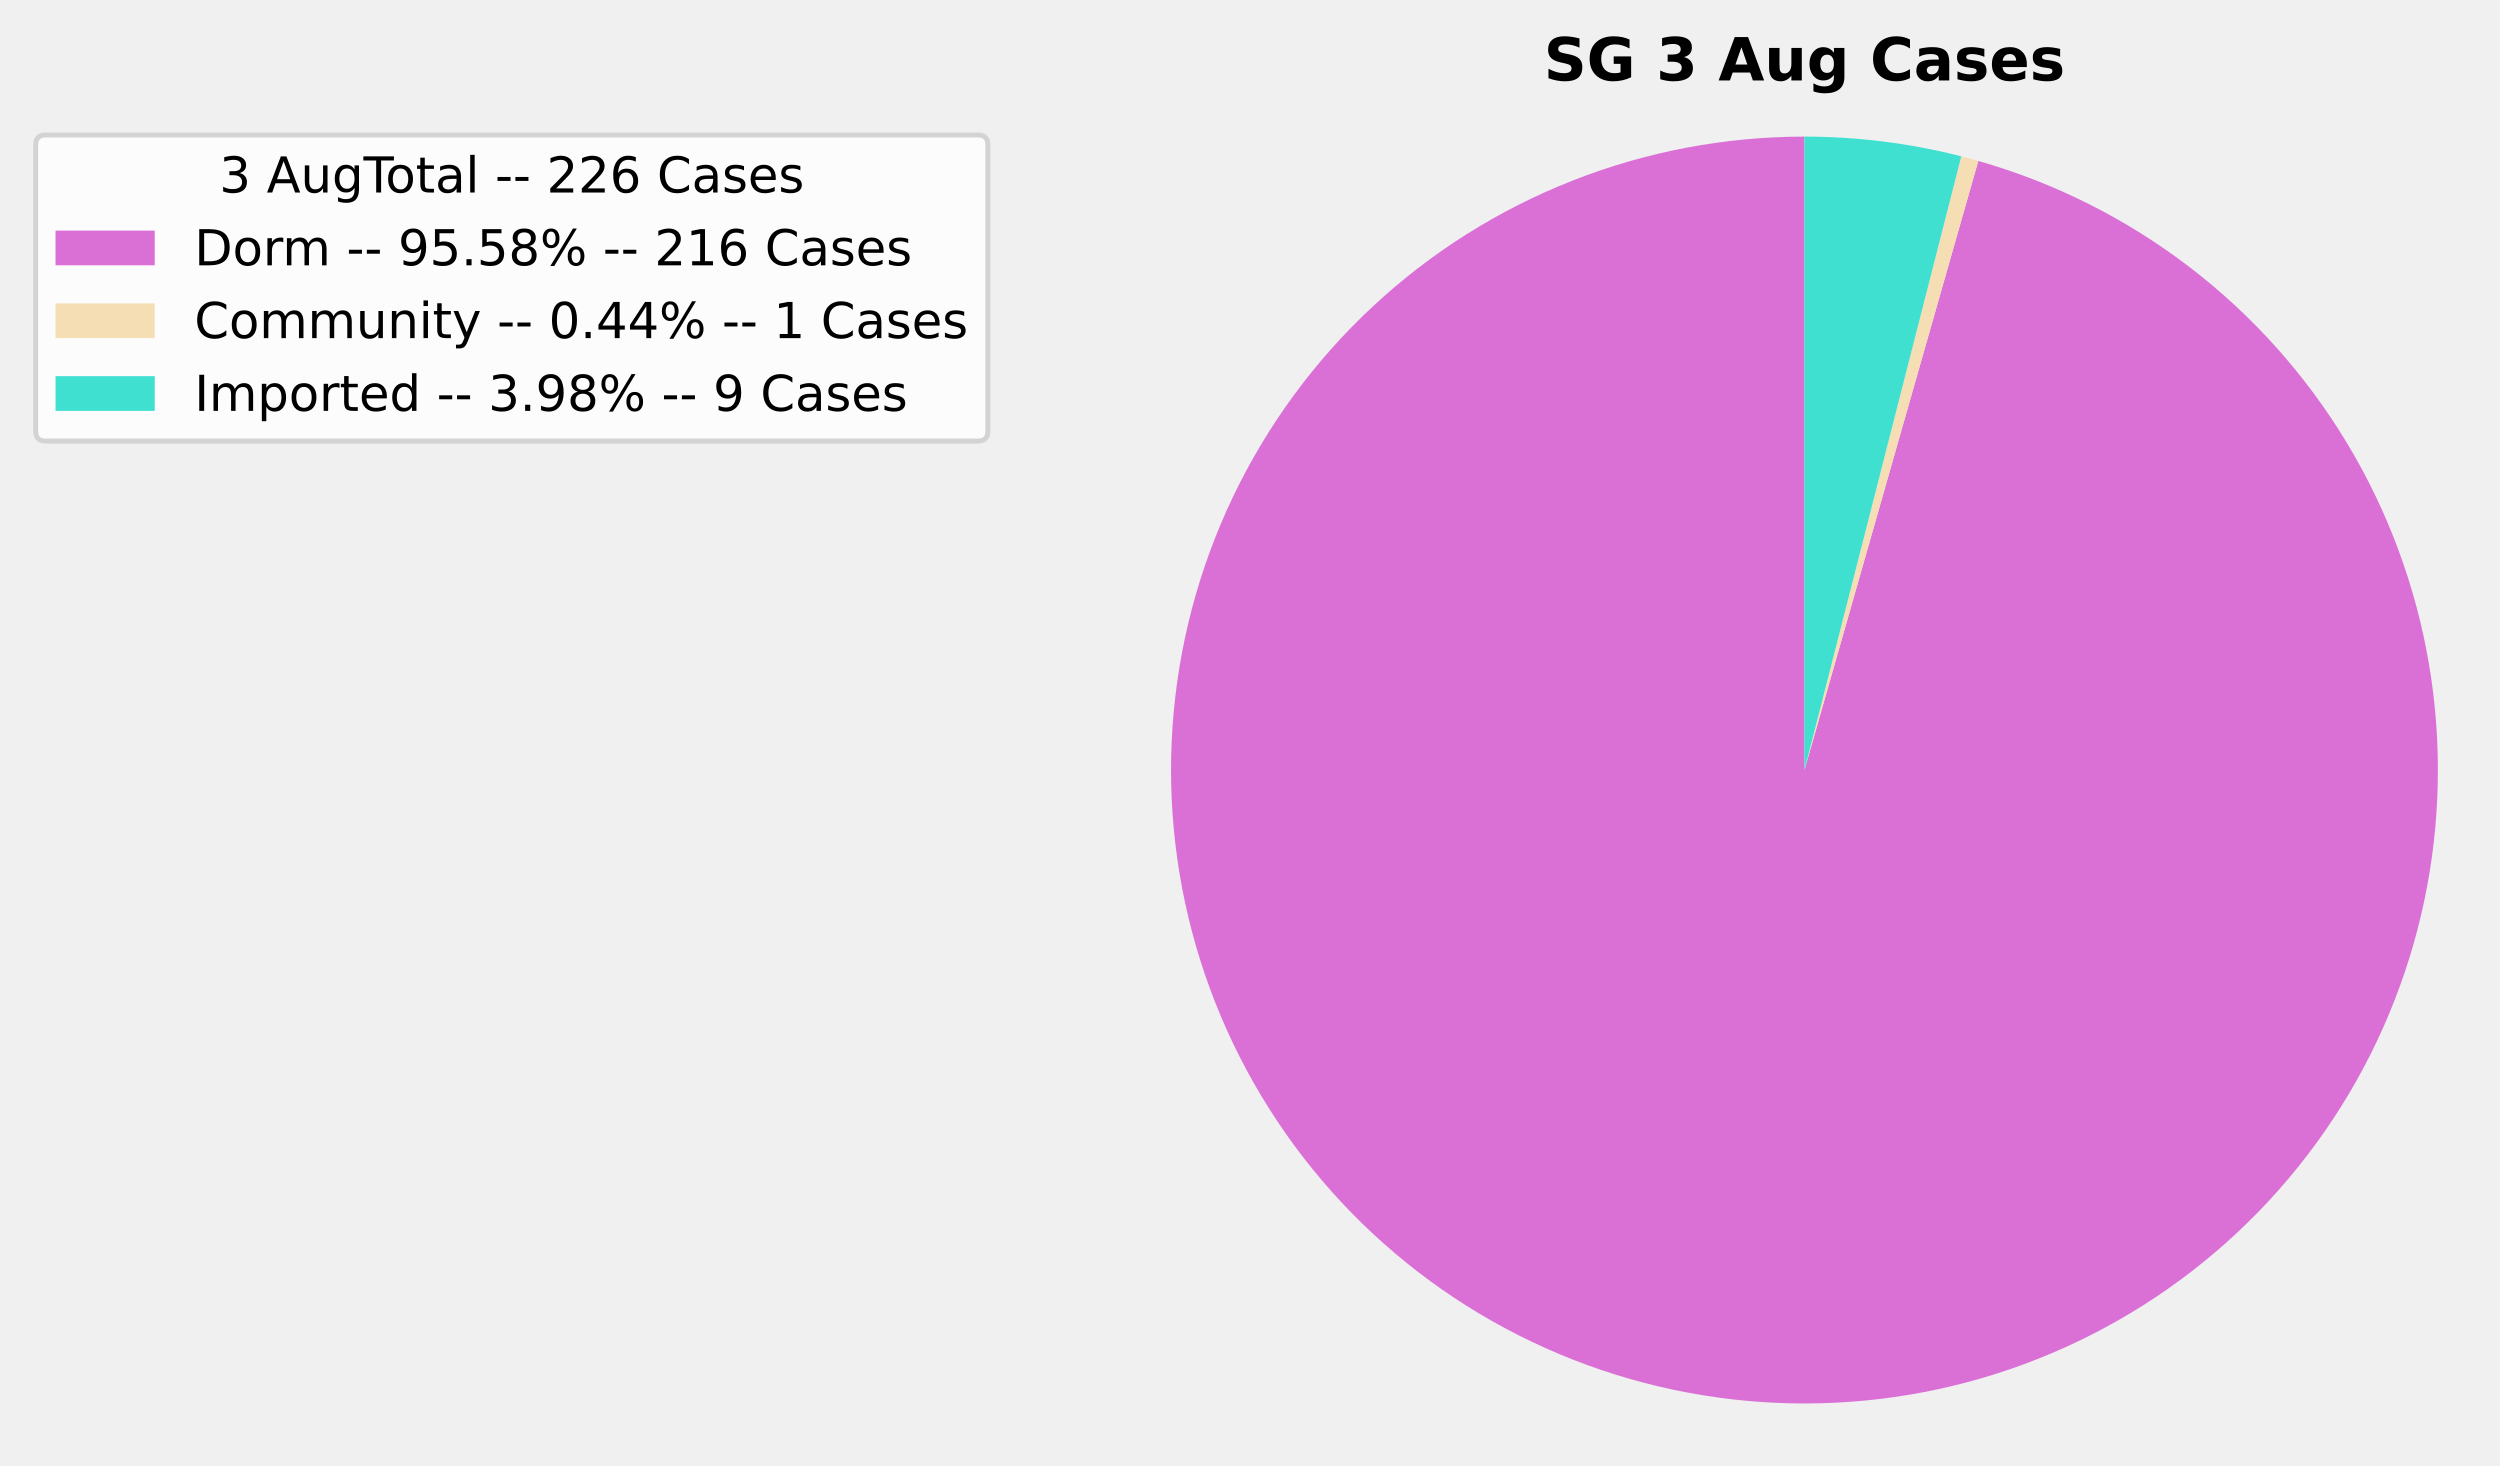
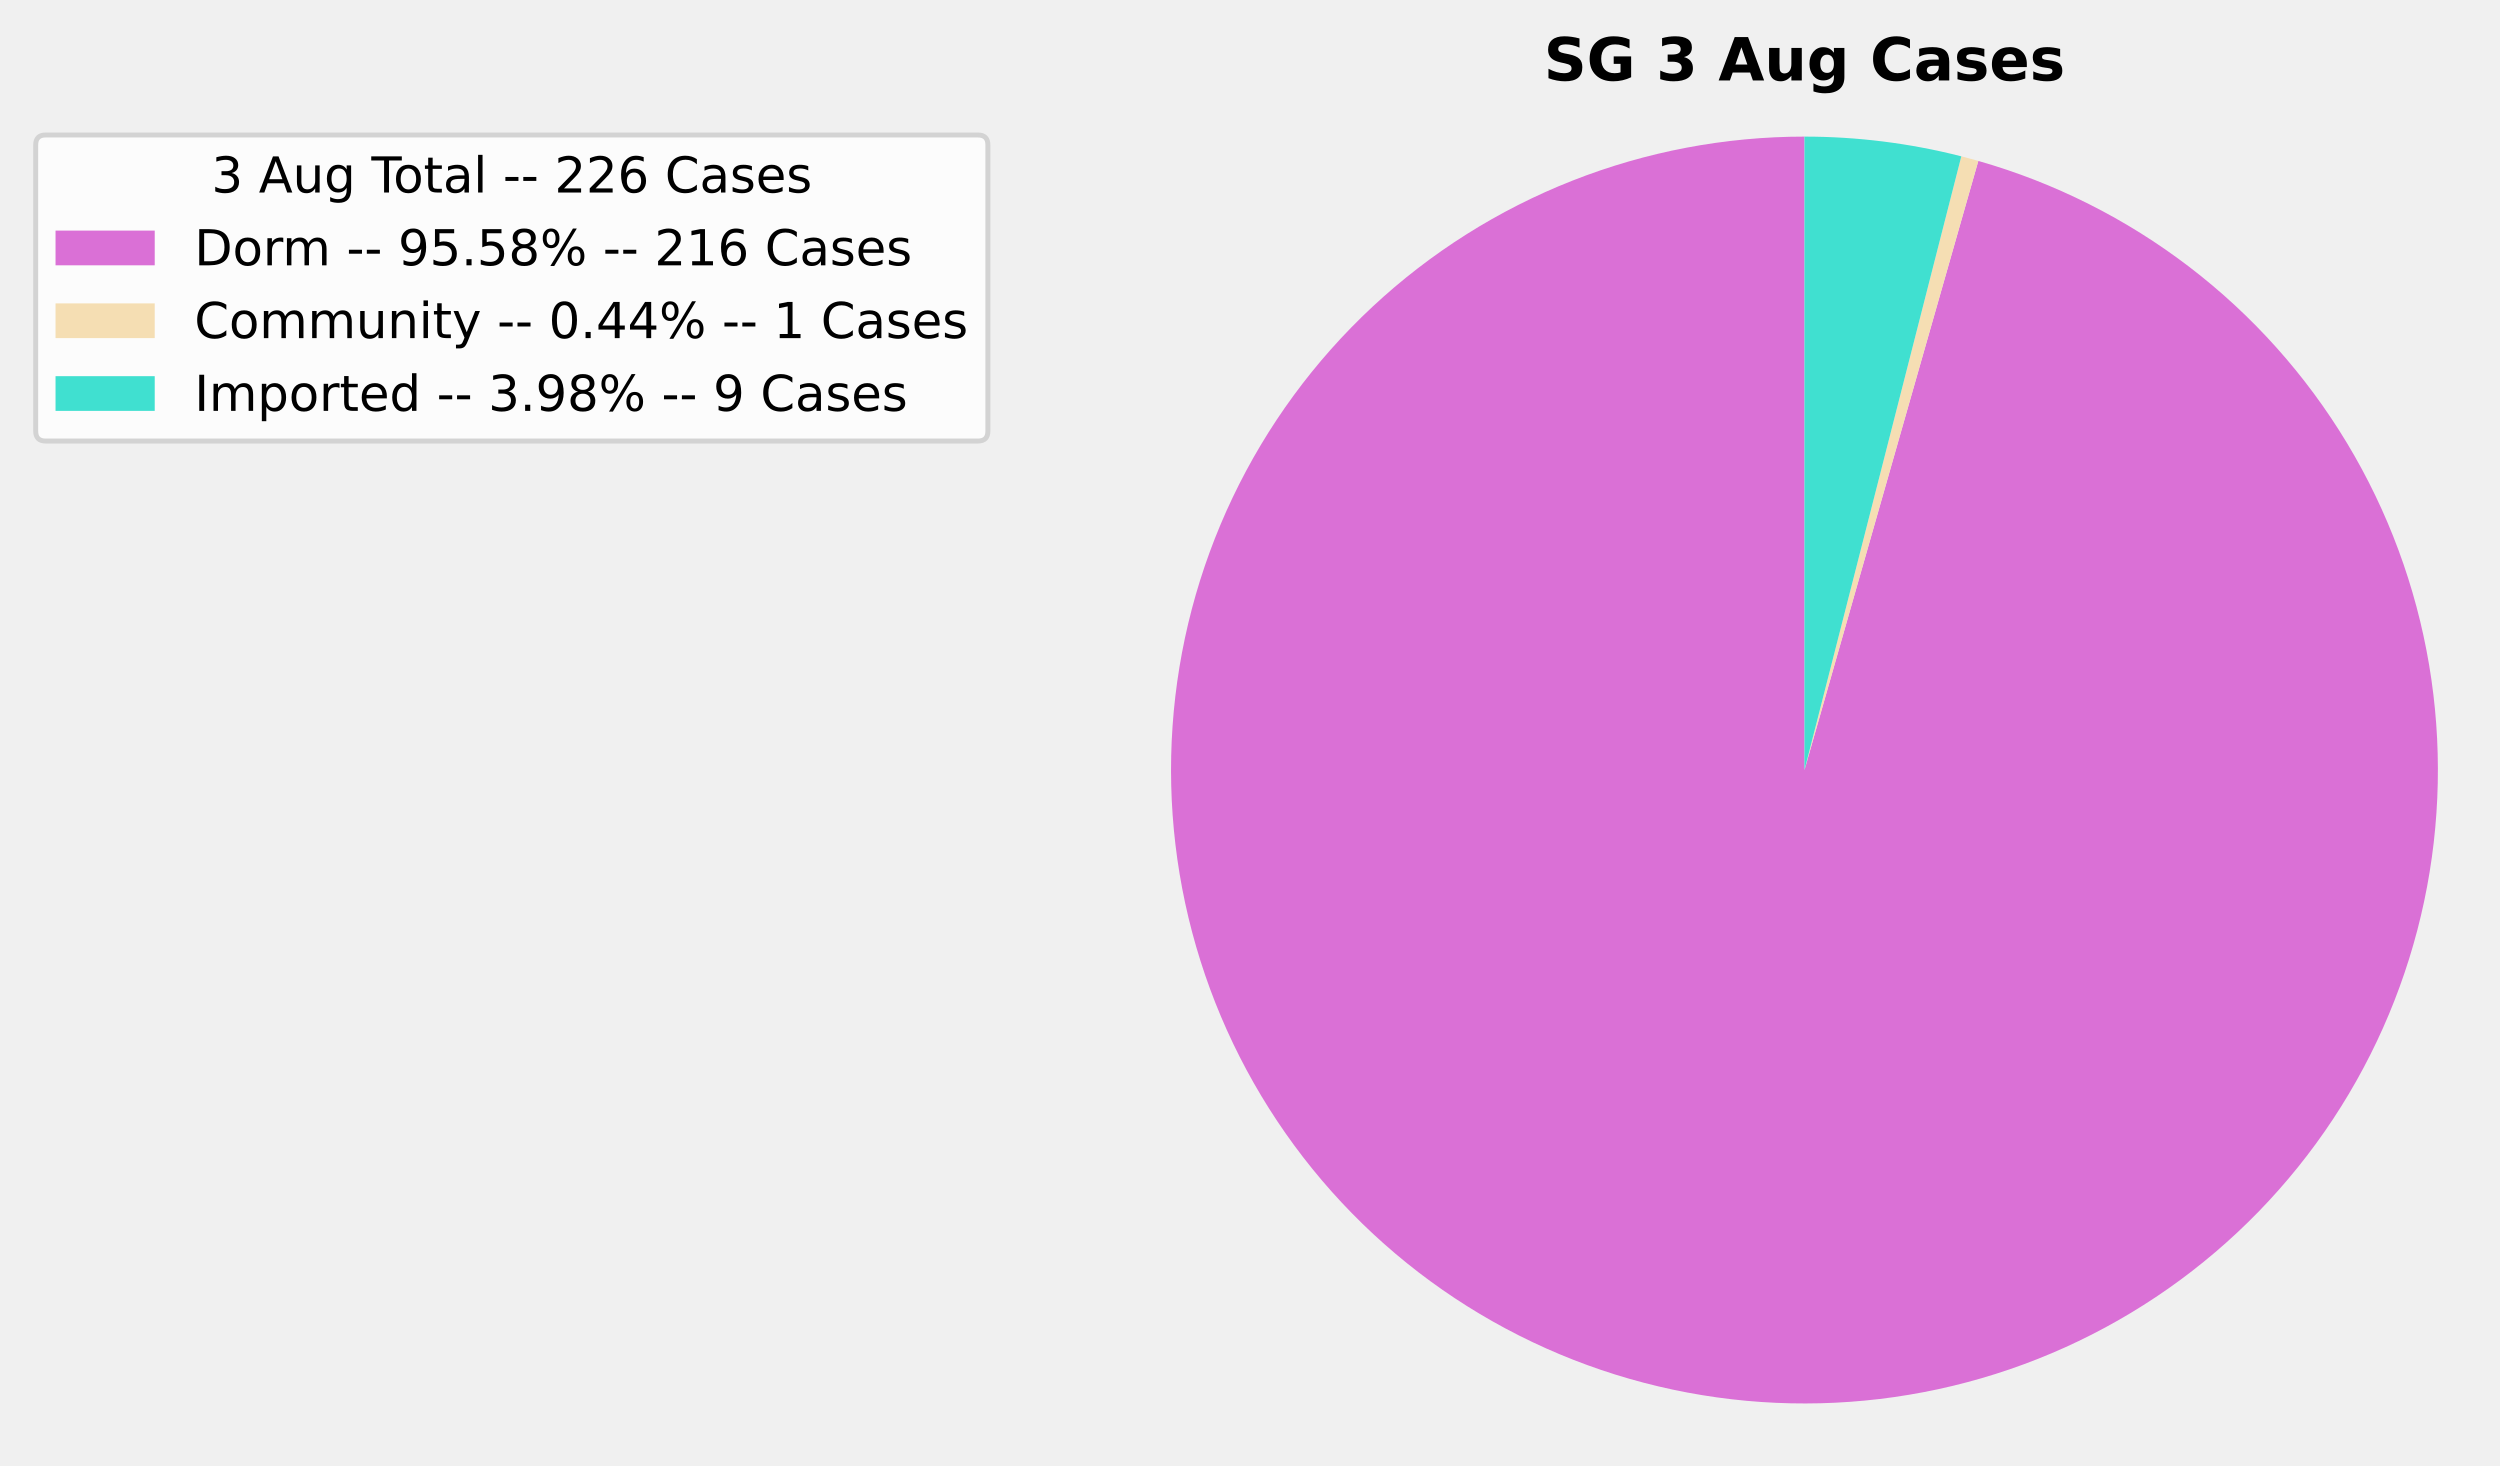
<svg xmlns="http://www.w3.org/2000/svg" xmlns:xlink="http://www.w3.org/1999/xlink" height="295.536pt" version="1.1" viewBox="0 0 504.133 295.536" width="504.133pt">
  <defs>
    <style type="text/css">
*{stroke-linecap:butt;stroke-linejoin:round;}
  </style>
  </defs>
  <g id="figure_1">
    <g id="patch_1">
      <path d="M -0 295.536  L 504.133 295.536  L 504.133 0  L -0 0  z " style="fill:none;" />
    </g>
    <g id="axes_1">
      <g id="patch_2">
        <path d="M 363.877 27.547  C 347.849 27.547 331.964 30.563 317.053 36.438  C 302.141 42.313 288.468 50.943 276.748 61.875  C 265.028 72.808 255.47 85.849 248.573 100.316  C 241.677 114.784 237.564 130.421 236.451 146.409  C 235.338 162.398 237.244 178.454 242.07 193.738  C 246.895 209.021 254.554 223.261 264.646 235.712  C 274.738 248.163 287.084 258.604 301.038 266.488  C 314.991 274.373 330.305 279.561 346.178 281.782  C 362.05 284.003 378.2 283.216 393.782 279.464  C 409.364 275.712 424.101 269.06 437.222 259.857  C 450.344 250.654 461.617 239.063 470.452 225.691  C 479.286 212.318 485.526 197.402 488.844 181.722  C 492.161 166.042 492.498 149.877 489.837 134.072  C 487.176 118.267 481.564 103.103 473.295 89.374  C 465.025 75.645 454.245 63.594 441.519 53.852  C 428.792 44.11 414.345 36.85 398.933 32.451  L 363.877 155.28  L 363.877 27.547  z " style="fill:#da70d6;" />
      </g>
      <g id="patch_3">
        <path d="M 398.933 32.451  C 398.364 32.289 397.794 32.13 397.222 31.976  C 396.651 31.821 396.079 31.671 395.505 31.524  L 363.877 155.28  L 398.933 32.451  z " style="fill:#f5deb3;" />
      </g>
      <g id="patch_4">
        <path d="M 395.505 31.524  C 390.342 30.205 385.102 29.21 379.815 28.545  C 374.528 27.88 369.205 27.547 363.877 27.547  L 363.877 155.28  L 395.505 31.524  z " style="fill:#40e0d0;" />
      </g>
      <g id="matplotlib.axis_1" />
      <g id="matplotlib.axis_2" />
      <g id="text_1">
        <defs>
          <path d="M 59.906 70.609  L 59.906 55.172  Q 53.906 57.859 48.188 59.219  Q 42.484 60.594 37.406 60.594  Q 30.672 60.594 27.438 58.734  Q 24.219 56.891 24.219 52.984  Q 24.219 50.047 26.391 48.406  Q 28.562 46.781 34.281 45.609  L 42.281 44  Q 54.438 41.547 59.562 36.562  Q 64.703 31.594 64.703 22.406  Q 64.703 10.359 57.547 4.469  Q 50.391 -1.422 35.688 -1.422  Q 28.766 -1.422 21.781 -0.094  Q 14.797 1.219 7.812 3.812  L 7.812 19.672  Q 14.797 15.969 21.312 14.078  Q 27.828 12.203 33.891 12.203  Q 40.047 12.203 43.312 14.25  Q 46.578 16.312 46.578 20.125  Q 46.578 23.531 44.359 25.391  Q 42.141 27.25 35.5 28.719  L 28.219 30.328  Q 17.281 32.672 12.219 37.797  Q 7.172 42.922 7.172 51.609  Q 7.172 62.5 14.203 68.359  Q 21.234 74.219 34.422 74.219  Q 40.438 74.219 46.781 73.312  Q 53.125 72.406 59.906 70.609  z " id="DejaVuSans-Bold-83" />
          <path d="M 74.703 5.422  Q 67.672 2 60.109 0.281  Q 52.547 -1.422 44.484 -1.422  Q 26.266 -1.422 15.625 8.766  Q 4.984 18.953 4.984 36.375  Q 4.984 54 15.812 64.109  Q 26.656 74.219 45.516 74.219  Q 52.781 74.219 59.438 72.844  Q 66.109 71.484 72.016 68.797  L 72.016 53.719  Q 65.922 57.172 59.891 58.875  Q 53.859 60.594 47.797 60.594  Q 36.578 60.594 30.5 54.312  Q 24.422 48.047 24.422 36.375  Q 24.422 24.812 30.281 18.5  Q 36.141 12.203 46.922 12.203  Q 49.859 12.203 52.375 12.562  Q 54.891 12.938 56.891 13.719  L 56.891 27.875  L 45.406 27.875  L 45.406 40.484  L 74.703 40.484  z " id="DejaVuSans-Bold-71" />
          <path id="DejaVuSans-Bold-32" />
          <path d="M 46.578 39.312  Q 53.953 37.406 57.781 32.688  Q 61.625 27.984 61.625 20.703  Q 61.625 9.859 53.312 4.219  Q 45.016 -1.422 29.109 -1.422  Q 23.484 -1.422 17.844 -0.516  Q 12.203 0.391 6.688 2.203  L 6.688 16.703  Q 11.969 14.062 17.156 12.719  Q 22.359 11.375 27.391 11.375  Q 34.859 11.375 38.844 13.953  Q 42.828 16.547 42.828 21.391  Q 42.828 26.375 38.75 28.938  Q 34.672 31.5 26.703 31.5  L 19.188 31.5  L 19.188 43.609  L 27.094 43.609  Q 34.188 43.609 37.641 45.828  Q 41.109 48.047 41.109 52.594  Q 41.109 56.781 37.734 59.078  Q 34.375 61.375 28.219 61.375  Q 23.688 61.375 19.047 60.344  Q 14.406 59.328 9.812 57.328  L 9.812 71.094  Q 15.375 72.656 20.844 73.438  Q 26.312 74.219 31.594 74.219  Q 45.797 74.219 52.844 69.547  Q 59.906 64.891 59.906 55.516  Q 59.906 49.125 56.531 45.047  Q 53.172 40.969 46.578 39.312  z " id="DejaVuSans-Bold-51" />
          <path d="M 53.422 13.281  L 24.031 13.281  L 19.391 0  L 0.484 0  L 27.484 72.906  L 49.906 72.906  L 76.906 0  L 58.016 0  z M 28.719 26.812  L 48.688 26.812  L 38.719 55.812  z " id="DejaVuSans-Bold-65" />
          <path d="M 7.812 21.297  L 7.812 54.688  L 25.391 54.688  L 25.391 49.219  Q 25.391 44.781 25.344 38.062  Q 25.297 31.344 25.297 29.109  Q 25.297 22.516 25.641 19.609  Q 25.984 16.703 26.812 15.375  Q 27.875 13.672 29.609 12.734  Q 31.344 11.812 33.594 11.812  Q 39.062 11.812 42.188 16.016  Q 45.312 20.219 45.312 27.688  L 45.312 54.688  L 62.797 54.688  L 62.797 0  L 45.312 0  L 45.312 7.906  Q 41.359 3.125 36.938 0.844  Q 32.516 -1.422 27.203 -1.422  Q 17.719 -1.422 12.766 4.391  Q 7.812 10.203 7.812 21.297  z " id="DejaVuSans-Bold-117" />
          <path d="M 45.609 9.281  Q 42 4.5 37.641 2.25  Q 33.297 0 27.594 0  Q 17.578 0 11.031 7.875  Q 4.5 15.766 4.5 27.984  Q 4.5 40.234 11.031 48.062  Q 17.578 55.906 27.594 55.906  Q 33.297 55.906 37.641 53.656  Q 42 51.422 45.609 46.578  L 45.609 54.688  L 63.188 54.688  L 63.188 5.516  Q 63.188 -7.672 54.859 -14.625  Q 46.531 -21.578 30.719 -21.578  Q 25.594 -21.578 20.797 -20.797  Q 16.016 -20.016 11.188 -18.406  L 11.188 -4.781  Q 15.766 -7.422 20.156 -8.719  Q 24.562 -10.016 29 -10.016  Q 37.594 -10.016 41.594 -6.25  Q 45.609 -2.484 45.609 5.516  z M 34.078 43.312  Q 28.656 43.312 25.625 39.297  Q 22.609 35.297 22.609 27.984  Q 22.609 20.453 25.531 16.578  Q 28.469 12.703 34.078 12.703  Q 39.547 12.703 42.578 16.703  Q 45.609 20.703 45.609 27.984  Q 45.609 35.297 42.578 39.297  Q 39.547 43.312 34.078 43.312  z " id="DejaVuSans-Bold-103" />
          <path d="M 67 4  Q 61.812 1.312 56.203 -0.047  Q 50.594 -1.422 44.484 -1.422  Q 26.266 -1.422 15.625 8.766  Q 4.984 18.953 4.984 36.375  Q 4.984 53.859 15.625 64.031  Q 26.266 74.219 44.484 74.219  Q 50.594 74.219 56.203 72.844  Q 61.812 71.484 67 68.797  L 67 53.719  Q 61.766 57.281 56.688 58.938  Q 51.609 60.594 46 60.594  Q 35.938 60.594 30.172 54.141  Q 24.422 47.703 24.422 36.375  Q 24.422 25.094 30.172 18.641  Q 35.938 12.203 46 12.203  Q 51.609 12.203 56.688 13.859  Q 61.766 15.531 67 19.094  z " id="DejaVuSans-Bold-67" />
          <path d="M 32.906 24.609  Q 27.438 24.609 24.672 22.75  Q 21.922 20.906 21.922 17.281  Q 21.922 13.969 24.141 12.078  Q 26.375 10.203 30.328 10.203  Q 35.25 10.203 38.625 13.734  Q 42 17.281 42 22.609  L 42 24.609  z M 59.625 31.203  L 59.625 0  L 42 0  L 42 8.109  Q 38.484 3.125 34.078 0.844  Q 29.688 -1.422 23.391 -1.422  Q 14.891 -1.422 9.594 3.531  Q 4.297 8.5 4.297 16.406  Q 4.297 26.031 10.906 30.516  Q 17.531 35.016 31.688 35.016  L 42 35.016  L 42 36.375  Q 42 40.531 38.719 42.453  Q 35.453 44.391 28.516 44.391  Q 22.906 44.391 18.062 43.266  Q 13.234 42.141 9.078 39.891  L 9.078 53.219  Q 14.703 54.594 20.359 55.297  Q 26.031 56 31.688 56  Q 46.484 56 53.047 50.172  Q 59.625 44.344 59.625 31.203  z " id="DejaVuSans-Bold-97" />
          <path d="M 51.125 52.984  L 51.125 39.703  Q 45.516 42.047 40.281 43.219  Q 35.062 44.391 30.422 44.391  Q 25.438 44.391 23.016 43.141  Q 20.609 41.891 20.609 39.312  Q 20.609 37.203 22.438 36.078  Q 24.266 34.969 29 34.422  L 32.078 33.984  Q 45.516 32.281 50.141 28.375  Q 54.781 24.469 54.781 16.109  Q 54.781 7.375 48.328 2.969  Q 41.891 -1.422 29.109 -1.422  Q 23.688 -1.422 17.891 -0.562  Q 12.109 0.297 6 2  L 6 15.281  Q 11.234 12.75 16.719 11.469  Q 22.219 10.203 27.875 10.203  Q 33.016 10.203 35.594 11.609  Q 38.188 13.031 38.188 15.828  Q 38.188 18.172 36.406 19.312  Q 34.625 20.453 29.297 21.094  L 26.219 21.484  Q 14.547 22.953 9.859 26.906  Q 5.172 30.859 5.172 38.922  Q 5.172 47.609 11.125 51.797  Q 17.094 56 29.391 56  Q 34.234 56 39.547 55.266  Q 44.875 54.547 51.125 52.984  z " id="DejaVuSans-Bold-115" />
          <path d="M 62.984 27.484  L 62.984 22.516  L 22.125 22.516  Q 22.75 16.359 26.562 13.281  Q 30.375 10.203 37.203 10.203  Q 42.719 10.203 48.5 11.844  Q 54.297 13.484 60.406 16.797  L 60.406 3.328  Q 54.203 0.984 48 -0.219  Q 41.797 -1.422 35.594 -1.422  Q 20.75 -1.422 12.516 6.125  Q 4.297 13.672 4.297 27.297  Q 4.297 40.672 12.375 48.328  Q 20.453 56 34.625 56  Q 47.516 56 55.25 48.234  Q 62.984 40.484 62.984 27.484  z M 45.016 33.297  Q 45.016 38.281 42.109 41.328  Q 39.203 44.391 34.516 44.391  Q 29.438 44.391 26.266 41.531  Q 23.094 38.672 22.312 33.297  z " id="DejaVuSans-Bold-101" />
        </defs>
        <g transform="translate(311.3166 16.22437)scale(0.12 -0.12)">
          <use xlink:href="#DejaVuSans-Bold-83" />
          <use x="72.021" xlink:href="#DejaVuSans-Bold-71" />
          <use x="154.102" xlink:href="#DejaVuSans-Bold-32" />
          <use x="188.916" xlink:href="#DejaVuSans-Bold-51" />
          <use x="258.496" xlink:href="#DejaVuSans-Bold-32" />
          <use x="293.311" xlink:href="#DejaVuSans-Bold-65" />
          <use x="370.703" xlink:href="#DejaVuSans-Bold-117" />
          <use x="441.895" xlink:href="#DejaVuSans-Bold-103" />
          <use x="513.477" xlink:href="#DejaVuSans-Bold-32" />
          <use x="548.291" xlink:href="#DejaVuSans-Bold-67" />
          <use x="621.68" xlink:href="#DejaVuSans-Bold-97" />
          <use x="689.16" xlink:href="#DejaVuSans-Bold-115" />
          <use x="748.682" xlink:href="#DejaVuSans-Bold-101" />
          <use x="816.504" xlink:href="#DejaVuSans-Bold-115" />
        </g>
      </g>
      <g id="legend_1">
        <g id="patch_5">
          <path d="M 9.2 88.937  L 197.209 88.937  Q 199.209 88.937 199.209 86.937  L 199.209 29.224  Q 199.209 27.224 197.209 27.224  L 9.2 27.224  Q 7.2 27.224 7.2 29.224  L 7.2 86.937  Q 7.2 88.937 9.2 88.937  z " style="fill:#ffffff;opacity:0.8;stroke:#cccccc;stroke-linejoin:miter;" />
        </g>
        <g id="text_2">
          <defs>
            <path d="M 40.578 39.312  Q 47.656 37.797 51.625 33  Q 55.609 28.219 55.609 21.188  Q 55.609 10.406 48.188 4.484  Q 40.766 -1.422 27.094 -1.422  Q 22.516 -1.422 17.656 -0.516  Q 12.797 0.391 7.625 2.203  L 7.625 11.719  Q 11.719 9.328 16.594 8.109  Q 21.484 6.891 26.812 6.891  Q 36.078 6.891 40.938 10.547  Q 45.797 14.203 45.797 21.188  Q 45.797 27.641 41.281 31.266  Q 36.766 34.906 28.719 34.906  L 20.219 34.906  L 20.219 43.016  L 29.109 43.016  Q 36.375 43.016 40.234 45.922  Q 44.094 48.828 44.094 54.297  Q 44.094 59.906 40.109 62.906  Q 36.141 65.922 28.719 65.922  Q 24.656 65.922 20.016 65.031  Q 15.375 64.156 9.812 62.312  L 9.812 71.094  Q 15.438 72.656 20.344 73.438  Q 25.25 74.219 29.594 74.219  Q 40.828 74.219 47.359 69.109  Q 53.906 64.016 53.906 55.328  Q 53.906 49.266 50.438 45.094  Q 46.969 40.922 40.578 39.312  z " id="DejaVuSans-51" />
            <path id="DejaVuSans-32" />
            <path d="M 34.188 63.188  L 20.797 26.906  L 47.609 26.906  z M 28.609 72.906  L 39.797 72.906  L 67.578 0  L 57.328 0  L 50.688 18.703  L 17.828 18.703  L 11.188 0  L 0.781 0  z " id="DejaVuSans-65" />
            <path d="M 8.5 21.578  L 8.5 54.688  L 17.484 54.688  L 17.484 21.922  Q 17.484 14.156 20.5 10.266  Q 23.531 6.391 29.594 6.391  Q 36.859 6.391 41.078 11.031  Q 45.312 15.672 45.312 23.688  L 45.312 54.688  L 54.297 54.688  L 54.297 0  L 45.312 0  L 45.312 8.406  Q 42.047 3.422 37.719 1  Q 33.406 -1.422 27.688 -1.422  Q 18.266 -1.422 13.375 4.438  Q 8.5 10.297 8.5 21.578  z M 31.109 56  z " id="DejaVuSans-117" />
            <path d="M 45.406 27.984  Q 45.406 37.75 41.375 43.109  Q 37.359 48.484 30.078 48.484  Q 22.859 48.484 18.828 43.109  Q 14.797 37.75 14.797 27.984  Q 14.797 18.266 18.828 12.891  Q 22.859 7.516 30.078 7.516  Q 37.359 7.516 41.375 12.891  Q 45.406 18.266 45.406 27.984  z M 54.391 6.781  Q 54.391 -7.172 48.188 -13.984  Q 42 -20.797 29.203 -20.797  Q 24.469 -20.797 20.266 -20.094  Q 16.062 -19.391 12.109 -17.922  L 12.109 -9.188  Q 16.062 -11.328 19.922 -12.344  Q 23.781 -13.375 27.781 -13.375  Q 36.625 -13.375 41.016 -8.766  Q 45.406 -4.156 45.406 5.172  L 45.406 9.625  Q 42.625 4.781 38.281 2.391  Q 33.938 0 27.875 0  Q 17.828 0 11.672 7.656  Q 5.516 15.328 5.516 27.984  Q 5.516 40.672 11.672 48.328  Q 17.828 56 27.875 56  Q 33.938 56 38.281 53.609  Q 42.625 51.219 45.406 46.391  L 45.406 54.688  L 54.391 54.688  z " id="DejaVuSans-103" />
            <path d="M -0.297 72.906  L 61.375 72.906  L 61.375 64.594  L 35.5 64.594  L 35.5 0  L 25.594 0  L 25.594 64.594  L -0.297 64.594  z " id="DejaVuSans-84" />
            <path d="M 30.609 48.391  Q 23.391 48.391 19.188 42.75  Q 14.984 37.109 14.984 27.297  Q 14.984 17.484 19.156 11.844  Q 23.344 6.203 30.609 6.203  Q 37.797 6.203 41.984 11.859  Q 46.188 17.531 46.188 27.297  Q 46.188 37.016 41.984 42.703  Q 37.797 48.391 30.609 48.391  z M 30.609 56  Q 42.328 56 49.016 48.375  Q 55.719 40.766 55.719 27.297  Q 55.719 13.875 49.016 6.219  Q 42.328 -1.422 30.609 -1.422  Q 18.844 -1.422 12.172 6.219  Q 5.516 13.875 5.516 27.297  Q 5.516 40.766 12.172 48.375  Q 18.844 56 30.609 56  z " id="DejaVuSans-111" />
            <path d="M 18.312 70.219  L 18.312 54.688  L 36.812 54.688  L 36.812 47.703  L 18.312 47.703  L 18.312 18.016  Q 18.312 11.328 20.141 9.422  Q 21.969 7.516 27.594 7.516  L 36.812 7.516  L 36.812 0  L 27.594 0  Q 17.188 0 13.234 3.875  Q 9.281 7.766 9.281 18.016  L 9.281 47.703  L 2.688 47.703  L 2.688 54.688  L 9.281 54.688  L 9.281 70.219  z " id="DejaVuSans-116" />
            <path d="M 34.281 27.484  Q 23.391 27.484 19.188 25  Q 14.984 22.516 14.984 16.5  Q 14.984 11.719 18.141 8.906  Q 21.297 6.109 26.703 6.109  Q 34.188 6.109 38.703 11.406  Q 43.219 16.703 43.219 25.484  L 43.219 27.484  z M 52.203 31.203  L 52.203 0  L 43.219 0  L 43.219 8.297  Q 40.141 3.328 35.547 0.953  Q 30.953 -1.422 24.312 -1.422  Q 15.922 -1.422 10.953 3.297  Q 6 8.016 6 15.922  Q 6 25.141 12.172 29.828  Q 18.359 34.516 30.609 34.516  L 43.219 34.516  L 43.219 35.406  Q 43.219 41.609 39.141 45  Q 35.062 48.391 27.688 48.391  Q 23 48.391 18.547 47.266  Q 14.109 46.141 10.016 43.891  L 10.016 52.203  Q 14.938 54.109 19.578 55.047  Q 24.219 56 28.609 56  Q 40.484 56 46.344 49.844  Q 52.203 43.703 52.203 31.203  z " id="DejaVuSans-97" />
            <path d="M 9.422 75.984  L 18.406 75.984  L 18.406 0  L 9.422 0  z " id="DejaVuSans-108" />
            <path d="M 4.891 31.391  L 31.203 31.391  L 31.203 23.391  L 4.891 23.391  z " id="DejaVuSans-45" />
            <path d="M 19.188 8.297  L 53.609 8.297  L 53.609 0  L 7.328 0  L 7.328 8.297  Q 12.938 14.109 22.625 23.891  Q 32.328 33.688 34.812 36.531  Q 39.547 41.844 41.422 45.531  Q 43.312 49.219 43.312 52.781  Q 43.312 58.594 39.234 62.25  Q 35.156 65.922 28.609 65.922  Q 23.969 65.922 18.812 64.312  Q 13.672 62.703 7.812 59.422  L 7.812 69.391  Q 13.766 71.781 18.938 73  Q 24.125 74.219 28.422 74.219  Q 39.75 74.219 46.484 68.547  Q 53.219 62.891 53.219 53.422  Q 53.219 48.922 51.531 44.891  Q 49.859 40.875 45.406 35.406  Q 44.188 33.984 37.641 27.219  Q 31.109 20.453 19.188 8.297  z " id="DejaVuSans-50" />
            <path d="M 33.016 40.375  Q 26.375 40.375 22.484 35.828  Q 18.609 31.297 18.609 23.391  Q 18.609 15.531 22.484 10.953  Q 26.375 6.391 33.016 6.391  Q 39.656 6.391 43.531 10.953  Q 47.406 15.531 47.406 23.391  Q 47.406 31.297 43.531 35.828  Q 39.656 40.375 33.016 40.375  z M 52.594 71.297  L 52.594 62.312  Q 48.875 64.062 45.094 64.984  Q 41.312 65.922 37.594 65.922  Q 27.828 65.922 22.672 59.328  Q 17.531 52.734 16.797 39.406  Q 19.672 43.656 24.016 45.922  Q 28.375 48.188 33.594 48.188  Q 44.578 48.188 50.953 41.516  Q 57.328 34.859 57.328 23.391  Q 57.328 12.156 50.688 5.359  Q 44.047 -1.422 33.016 -1.422  Q 20.359 -1.422 13.672 8.266  Q 6.984 17.969 6.984 36.375  Q 6.984 53.656 15.188 63.938  Q 23.391 74.219 37.203 74.219  Q 40.922 74.219 44.703 73.484  Q 48.484 72.75 52.594 71.297  z " id="DejaVuSans-54" />
            <path d="M 64.406 67.281  L 64.406 56.891  Q 59.422 61.531 53.781 63.812  Q 48.141 66.109 41.797 66.109  Q 29.297 66.109 22.656 58.469  Q 16.016 50.828 16.016 36.375  Q 16.016 21.969 22.656 14.328  Q 29.297 6.688 41.797 6.688  Q 48.141 6.688 53.781 8.984  Q 59.422 11.281 64.406 15.922  L 64.406 5.609  Q 59.234 2.094 53.438 0.328  Q 47.656 -1.422 41.219 -1.422  Q 24.656 -1.422 15.125 8.703  Q 5.609 18.844 5.609 36.375  Q 5.609 53.953 15.125 64.078  Q 24.656 74.219 41.219 74.219  Q 47.75 74.219 53.531 72.484  Q 59.328 70.75 64.406 67.281  z " id="DejaVuSans-67" />
            <path d="M 44.281 53.078  L 44.281 44.578  Q 40.484 46.531 36.375 47.5  Q 32.281 48.484 27.875 48.484  Q 21.188 48.484 17.844 46.438  Q 14.5 44.391 14.5 40.281  Q 14.5 37.156 16.891 35.375  Q 19.281 33.594 26.516 31.984  L 29.594 31.297  Q 39.156 29.25 43.188 25.516  Q 47.219 21.781 47.219 15.094  Q 47.219 7.469 41.188 3.016  Q 35.156 -1.422 24.609 -1.422  Q 20.219 -1.422 15.453 -0.562  Q 10.688 0.297 5.422 2  L 5.422 11.281  Q 10.406 8.688 15.234 7.391  Q 20.062 6.109 24.812 6.109  Q 31.156 6.109 34.562 8.281  Q 37.984 10.453 37.984 14.406  Q 37.984 18.062 35.516 20.016  Q 33.062 21.969 24.703 23.781  L 21.578 24.516  Q 13.234 26.266 9.516 29.906  Q 5.812 33.547 5.812 39.891  Q 5.812 47.609 11.281 51.797  Q 16.75 56 26.812 56  Q 31.781 56 36.172 55.266  Q 40.578 54.547 44.281 53.078  z " id="DejaVuSans-115" />
            <path d="M 56.203 29.594  L 56.203 25.203  L 14.891 25.203  Q 15.484 15.922 20.484 11.062  Q 25.484 6.203 34.422 6.203  Q 39.594 6.203 44.453 7.469  Q 49.312 8.734 54.109 11.281  L 54.109 2.781  Q 49.266 0.734 44.188 -0.344  Q 39.109 -1.422 33.891 -1.422  Q 20.797 -1.422 13.156 6.188  Q 5.516 13.812 5.516 26.812  Q 5.516 40.234 12.766 48.109  Q 20.016 56 32.328 56  Q 43.359 56 49.781 48.891  Q 56.203 41.797 56.203 29.594  z M 47.219 32.234  Q 47.125 39.594 43.094 43.984  Q 39.062 48.391 32.422 48.391  Q 24.906 48.391 20.391 44.141  Q 15.875 39.891 15.188 32.172  z " id="DejaVuSans-101" />
          </defs>
-           <g transform="translate(44.23438 38.82281)scale(0.1 -0.1)">
+           <g transform="translate(42.64531 38.82281)scale(0.1 -0.1)">
            <use xlink:href="#DejaVuSans-51" />
            <use x="63.623" xlink:href="#DejaVuSans-32" />
            <use x="95.41" xlink:href="#DejaVuSans-65" />
            <use x="163.818" xlink:href="#DejaVuSans-117" />
            <use x="227.197" xlink:href="#DejaVuSans-103" />
-             <use x="290.674" xlink:href="#DejaVuSans-84" />
-             <use x="334.758" xlink:href="#DejaVuSans-111" />
-             <use x="395.939" xlink:href="#DejaVuSans-116" />
-             <use x="435.148" xlink:href="#DejaVuSans-97" />
-             <use x="496.428" xlink:href="#DejaVuSans-108" />
-             <use x="524.211" xlink:href="#DejaVuSans-32" />
-             <use x="555.998" xlink:href="#DejaVuSans-45" />
-             <use x="592.082" xlink:href="#DejaVuSans-45" />
-             <use x="628.166" xlink:href="#DejaVuSans-32" />
-             <use x="659.953" xlink:href="#DejaVuSans-50" />
-             <use x="723.576" xlink:href="#DejaVuSans-50" />
-             <use x="787.199" xlink:href="#DejaVuSans-54" />
-             <use x="850.822" xlink:href="#DejaVuSans-32" />
-             <use x="882.609" xlink:href="#DejaVuSans-67" />
-             <use x="952.434" xlink:href="#DejaVuSans-97" />
-             <use x="1013.713" xlink:href="#DejaVuSans-115" />
-             <use x="1065.812" xlink:href="#DejaVuSans-101" />
-             <use x="1127.336" xlink:href="#DejaVuSans-115" />
+             <use x="290.674" xlink:href="#DejaVuSans-32" />
+             <use x="322.461" xlink:href="#DejaVuSans-84" />
+             <use x="366.545" xlink:href="#DejaVuSans-111" />
+             <use x="427.727" xlink:href="#DejaVuSans-116" />
+             <use x="466.936" xlink:href="#DejaVuSans-97" />
+             <use x="528.215" xlink:href="#DejaVuSans-108" />
+             <use x="555.998" xlink:href="#DejaVuSans-32" />
+             <use x="587.785" xlink:href="#DejaVuSans-45" />
+             <use x="623.869" xlink:href="#DejaVuSans-45" />
+             <use x="659.953" xlink:href="#DejaVuSans-32" />
+             <use x="691.74" xlink:href="#DejaVuSans-50" />
+             <use x="755.363" xlink:href="#DejaVuSans-50" />
+             <use x="818.986" xlink:href="#DejaVuSans-54" />
+             <use x="882.609" xlink:href="#DejaVuSans-32" />
+             <use x="914.396" xlink:href="#DejaVuSans-67" />
+             <use x="984.221" xlink:href="#DejaVuSans-97" />
+             <use x="1045.5" xlink:href="#DejaVuSans-115" />
+             <use x="1097.6" xlink:href="#DejaVuSans-101" />
+             <use x="1159.123" xlink:href="#DejaVuSans-115" />
          </g>
        </g>
        <g id="patch_6">
          <path d="M 11.2 53.501  L 31.2 53.501  L 31.2 46.501  L 11.2 46.501  z " style="fill:#da70d6;" />
        </g>
        <g id="text_3">
          <defs>
            <path d="M 19.672 64.797  L 19.672 8.109  L 31.594 8.109  Q 46.688 8.109 53.688 14.938  Q 60.688 21.781 60.688 36.531  Q 60.688 51.172 53.688 57.984  Q 46.688 64.797 31.594 64.797  z M 9.812 72.906  L 30.078 72.906  Q 51.266 72.906 61.172 64.094  Q 71.094 55.281 71.094 36.531  Q 71.094 17.672 61.125 8.828  Q 51.172 0 30.078 0  L 9.812 0  z " id="DejaVuSans-68" />
            <path d="M 41.109 46.297  Q 39.594 47.172 37.812 47.578  Q 36.031 48 33.891 48  Q 26.266 48 22.188 43.047  Q 18.109 38.094 18.109 28.812  L 18.109 0  L 9.078 0  L 9.078 54.688  L 18.109 54.688  L 18.109 46.188  Q 20.953 51.172 25.484 53.578  Q 30.031 56 36.531 56  Q 37.453 56 38.578 55.875  Q 39.703 55.766 41.062 55.516  z " id="DejaVuSans-114" />
            <path d="M 52 44.188  Q 55.375 50.25 60.062 53.125  Q 64.75 56 71.094 56  Q 79.641 56 84.281 50.016  Q 88.922 44.047 88.922 33.016  L 88.922 0  L 79.891 0  L 79.891 32.719  Q 79.891 40.578 77.094 44.375  Q 74.312 48.188 68.609 48.188  Q 61.625 48.188 57.562 43.547  Q 53.516 38.922 53.516 30.906  L 53.516 0  L 44.484 0  L 44.484 32.719  Q 44.484 40.625 41.703 44.406  Q 38.922 48.188 33.109 48.188  Q 26.219 48.188 22.156 43.531  Q 18.109 38.875 18.109 30.906  L 18.109 0  L 9.078 0  L 9.078 54.688  L 18.109 54.688  L 18.109 46.188  Q 21.188 51.219 25.484 53.609  Q 29.781 56 35.688 56  Q 41.656 56 45.828 52.969  Q 50 49.953 52 44.188  z " id="DejaVuSans-109" />
            <path d="M 10.984 1.516  L 10.984 10.5  Q 14.703 8.734 18.5 7.812  Q 22.312 6.891 25.984 6.891  Q 35.75 6.891 40.891 13.453  Q 46.047 20.016 46.781 33.406  Q 43.953 29.203 39.594 26.953  Q 35.25 24.703 29.984 24.703  Q 19.047 24.703 12.672 31.312  Q 6.297 37.938 6.297 49.422  Q 6.297 60.641 12.938 67.422  Q 19.578 74.219 30.609 74.219  Q 43.266 74.219 49.922 64.516  Q 56.594 54.828 56.594 36.375  Q 56.594 19.141 48.406 8.859  Q 40.234 -1.422 26.422 -1.422  Q 22.703 -1.422 18.891 -0.688  Q 15.094 0.047 10.984 1.516  z M 30.609 32.422  Q 37.25 32.422 41.125 36.953  Q 45.016 41.5 45.016 49.422  Q 45.016 57.281 41.125 61.844  Q 37.25 66.406 30.609 66.406  Q 23.969 66.406 20.094 61.844  Q 16.219 57.281 16.219 49.422  Q 16.219 41.5 20.094 36.953  Q 23.969 32.422 30.609 32.422  z " id="DejaVuSans-57" />
            <path d="M 10.797 72.906  L 49.516 72.906  L 49.516 64.594  L 19.828 64.594  L 19.828 46.734  Q 21.969 47.469 24.109 47.828  Q 26.266 48.188 28.422 48.188  Q 40.625 48.188 47.75 41.5  Q 54.891 34.812 54.891 23.391  Q 54.891 11.625 47.562 5.094  Q 40.234 -1.422 26.906 -1.422  Q 22.312 -1.422 17.547 -0.641  Q 12.797 0.141 7.719 1.703  L 7.719 11.625  Q 12.109 9.234 16.797 8.062  Q 21.484 6.891 26.703 6.891  Q 35.156 6.891 40.078 11.328  Q 45.016 15.766 45.016 23.391  Q 45.016 31 40.078 35.438  Q 35.156 39.891 26.703 39.891  Q 22.75 39.891 18.812 39.016  Q 14.891 38.141 10.797 36.281  z " id="DejaVuSans-53" />
            <path d="M 10.688 12.406  L 21 12.406  L 21 0  L 10.688 0  z " id="DejaVuSans-46" />
            <path d="M 31.781 34.625  Q 24.75 34.625 20.719 30.859  Q 16.703 27.094 16.703 20.516  Q 16.703 13.922 20.719 10.156  Q 24.75 6.391 31.781 6.391  Q 38.812 6.391 42.859 10.172  Q 46.922 13.969 46.922 20.516  Q 46.922 27.094 42.891 30.859  Q 38.875 34.625 31.781 34.625  z M 21.922 38.812  Q 15.578 40.375 12.031 44.719  Q 8.5 49.078 8.5 55.328  Q 8.5 64.062 14.719 69.141  Q 20.953 74.219 31.781 74.219  Q 42.672 74.219 48.875 69.141  Q 55.078 64.062 55.078 55.328  Q 55.078 49.078 51.531 44.719  Q 48 40.375 41.703 38.812  Q 48.828 37.156 52.797 32.312  Q 56.781 27.484 56.781 20.516  Q 56.781 9.906 50.312 4.234  Q 43.844 -1.422 31.781 -1.422  Q 19.734 -1.422 13.25 4.234  Q 6.781 9.906 6.781 20.516  Q 6.781 27.484 10.781 32.312  Q 14.797 37.156 21.922 38.812  z M 18.312 54.391  Q 18.312 48.734 21.844 45.562  Q 25.391 42.391 31.781 42.391  Q 38.141 42.391 41.719 45.562  Q 45.312 48.734 45.312 54.391  Q 45.312 60.062 41.719 63.234  Q 38.141 66.406 31.781 66.406  Q 25.391 66.406 21.844 63.234  Q 18.312 60.062 18.312 54.391  z " id="DejaVuSans-56" />
            <path d="M 72.703 32.078  Q 68.453 32.078 66.031 28.469  Q 63.625 24.859 63.625 18.406  Q 63.625 12.062 66.031 8.422  Q 68.453 4.781 72.703 4.781  Q 76.859 4.781 79.266 8.422  Q 81.688 12.062 81.688 18.406  Q 81.688 24.812 79.266 28.438  Q 76.859 32.078 72.703 32.078  z M 72.703 38.281  Q 80.422 38.281 84.953 32.906  Q 89.5 27.547 89.5 18.406  Q 89.5 9.281 84.938 3.922  Q 80.375 -1.422 72.703 -1.422  Q 64.891 -1.422 60.344 3.922  Q 55.812 9.281 55.812 18.406  Q 55.812 27.594 60.375 32.938  Q 64.938 38.281 72.703 38.281  z M 22.312 68.016  Q 18.109 68.016 15.688 64.375  Q 13.281 60.75 13.281 54.391  Q 13.281 47.953 15.672 44.328  Q 18.062 40.719 22.312 40.719  Q 26.562 40.719 28.969 44.328  Q 31.391 47.953 31.391 54.391  Q 31.391 60.688 28.953 64.344  Q 26.516 68.016 22.312 68.016  z M 66.406 74.219  L 74.219 74.219  L 28.609 -1.422  L 20.797 -1.422  z M 22.312 74.219  Q 30.031 74.219 34.609 68.875  Q 39.203 63.531 39.203 54.391  Q 39.203 45.172 34.641 39.844  Q 30.078 34.516 22.312 34.516  Q 14.547 34.516 10.031 39.859  Q 5.516 45.219 5.516 54.391  Q 5.516 63.484 10.047 68.844  Q 14.594 74.219 22.312 74.219  z " id="DejaVuSans-37" />
            <path d="M 12.406 8.297  L 28.516 8.297  L 28.516 63.922  L 10.984 60.406  L 10.984 69.391  L 28.422 72.906  L 38.281 72.906  L 38.281 8.297  L 54.391 8.297  L 54.391 0  L 12.406 0  z " id="DejaVuSans-49" />
          </defs>
          <g transform="translate(39.2 53.50094)scale(0.1 -0.1)">
            <use xlink:href="#DejaVuSans-68" />
            <use x="77.002" xlink:href="#DejaVuSans-111" />
            <use x="138.184" xlink:href="#DejaVuSans-114" />
            <use x="177.547" xlink:href="#DejaVuSans-109" />
            <use x="274.959" xlink:href="#DejaVuSans-32" />
            <use x="306.746" xlink:href="#DejaVuSans-45" />
            <use x="342.83" xlink:href="#DejaVuSans-45" />
            <use x="378.914" xlink:href="#DejaVuSans-32" />
            <use x="410.701" xlink:href="#DejaVuSans-57" />
            <use x="474.324" xlink:href="#DejaVuSans-53" />
            <use x="537.947" xlink:href="#DejaVuSans-46" />
            <use x="569.734" xlink:href="#DejaVuSans-53" />
            <use x="633.357" xlink:href="#DejaVuSans-56" />
            <use x="696.98" xlink:href="#DejaVuSans-37" />
            <use x="792" xlink:href="#DejaVuSans-32" />
            <use x="823.787" xlink:href="#DejaVuSans-45" />
            <use x="859.871" xlink:href="#DejaVuSans-45" />
            <use x="895.955" xlink:href="#DejaVuSans-32" />
            <use x="927.742" xlink:href="#DejaVuSans-50" />
            <use x="991.365" xlink:href="#DejaVuSans-49" />
            <use x="1054.988" xlink:href="#DejaVuSans-54" />
            <use x="1118.611" xlink:href="#DejaVuSans-32" />
            <use x="1150.398" xlink:href="#DejaVuSans-67" />
            <use x="1220.223" xlink:href="#DejaVuSans-97" />
            <use x="1281.502" xlink:href="#DejaVuSans-115" />
            <use x="1333.602" xlink:href="#DejaVuSans-101" />
            <use x="1395.125" xlink:href="#DejaVuSans-115" />
          </g>
        </g>
        <g id="patch_7">
          <path d="M 11.2 68.179  L 31.2 68.179  L 31.2 61.179  L 11.2 61.179  z " style="fill:#f5deb3;" />
        </g>
        <g id="text_4">
          <defs>
            <path d="M 54.891 33.016  L 54.891 0  L 45.906 0  L 45.906 32.719  Q 45.906 40.484 42.875 44.328  Q 39.844 48.188 33.797 48.188  Q 26.516 48.188 22.312 43.547  Q 18.109 38.922 18.109 30.906  L 18.109 0  L 9.078 0  L 9.078 54.688  L 18.109 54.688  L 18.109 46.188  Q 21.344 51.125 25.703 53.562  Q 30.078 56 35.797 56  Q 45.219 56 50.047 50.172  Q 54.891 44.344 54.891 33.016  z " id="DejaVuSans-110" />
            <path d="M 9.422 54.688  L 18.406 54.688  L 18.406 0  L 9.422 0  z M 9.422 75.984  L 18.406 75.984  L 18.406 64.594  L 9.422 64.594  z " id="DejaVuSans-105" />
            <path d="M 32.172 -5.078  Q 28.375 -14.844 24.75 -17.812  Q 21.141 -20.797 15.094 -20.797  L 7.906 -20.797  L 7.906 -13.281  L 13.188 -13.281  Q 16.891 -13.281 18.938 -11.516  Q 21 -9.766 23.484 -3.219  L 25.094 0.875  L 2.984 54.688  L 12.5 54.688  L 29.594 11.922  L 46.688 54.688  L 56.203 54.688  z " id="DejaVuSans-121" />
            <path d="M 31.781 66.406  Q 24.172 66.406 20.328 58.906  Q 16.5 51.422 16.5 36.375  Q 16.5 21.391 20.328 13.891  Q 24.172 6.391 31.781 6.391  Q 39.453 6.391 43.281 13.891  Q 47.125 21.391 47.125 36.375  Q 47.125 51.422 43.281 58.906  Q 39.453 66.406 31.781 66.406  z M 31.781 74.219  Q 44.047 74.219 50.516 64.516  Q 56.984 54.828 56.984 36.375  Q 56.984 17.969 50.516 8.266  Q 44.047 -1.422 31.781 -1.422  Q 19.531 -1.422 13.062 8.266  Q 6.594 17.969 6.594 36.375  Q 6.594 54.828 13.062 64.516  Q 19.531 74.219 31.781 74.219  z " id="DejaVuSans-48" />
            <path d="M 37.797 64.312  L 12.891 25.391  L 37.797 25.391  z M 35.203 72.906  L 47.609 72.906  L 47.609 25.391  L 58.016 25.391  L 58.016 17.188  L 47.609 17.188  L 47.609 0  L 37.797 0  L 37.797 17.188  L 4.891 17.188  L 4.891 26.703  z " id="DejaVuSans-52" />
          </defs>
          <g transform="translate(39.2 68.17906)scale(0.1 -0.1)">
            <use xlink:href="#DejaVuSans-67" />
            <use x="69.824" xlink:href="#DejaVuSans-111" />
            <use x="131.006" xlink:href="#DejaVuSans-109" />
            <use x="228.418" xlink:href="#DejaVuSans-109" />
            <use x="325.83" xlink:href="#DejaVuSans-117" />
            <use x="389.209" xlink:href="#DejaVuSans-110" />
            <use x="452.588" xlink:href="#DejaVuSans-105" />
            <use x="480.371" xlink:href="#DejaVuSans-116" />
            <use x="519.58" xlink:href="#DejaVuSans-121" />
            <use x="578.76" xlink:href="#DejaVuSans-32" />
            <use x="610.547" xlink:href="#DejaVuSans-45" />
            <use x="646.631" xlink:href="#DejaVuSans-45" />
            <use x="682.715" xlink:href="#DejaVuSans-32" />
            <use x="714.502" xlink:href="#DejaVuSans-48" />
            <use x="778.125" xlink:href="#DejaVuSans-46" />
            <use x="809.912" xlink:href="#DejaVuSans-52" />
            <use x="873.535" xlink:href="#DejaVuSans-52" />
            <use x="937.158" xlink:href="#DejaVuSans-37" />
            <use x="1032.178" xlink:href="#DejaVuSans-32" />
            <use x="1063.965" xlink:href="#DejaVuSans-45" />
            <use x="1100.049" xlink:href="#DejaVuSans-45" />
            <use x="1136.133" xlink:href="#DejaVuSans-32" />
            <use x="1167.92" xlink:href="#DejaVuSans-49" />
            <use x="1231.543" xlink:href="#DejaVuSans-32" />
            <use x="1263.33" xlink:href="#DejaVuSans-67" />
            <use x="1333.154" xlink:href="#DejaVuSans-97" />
            <use x="1394.434" xlink:href="#DejaVuSans-115" />
            <use x="1446.533" xlink:href="#DejaVuSans-101" />
            <use x="1508.057" xlink:href="#DejaVuSans-115" />
          </g>
        </g>
        <g id="patch_8">
          <path d="M 11.2 82.857  L 31.2 82.857  L 31.2 75.857  L 11.2 75.857  z " style="fill:#40e0d0;" />
        </g>
        <g id="text_5">
          <defs>
            <path d="M 9.812 72.906  L 19.672 72.906  L 19.672 0  L 9.812 0  z " id="DejaVuSans-73" />
            <path d="M 18.109 8.203  L 18.109 -20.797  L 9.078 -20.797  L 9.078 54.688  L 18.109 54.688  L 18.109 46.391  Q 20.953 51.266 25.266 53.625  Q 29.594 56 35.594 56  Q 45.562 56 51.781 48.094  Q 58.016 40.188 58.016 27.297  Q 58.016 14.406 51.781 6.484  Q 45.562 -1.422 35.594 -1.422  Q 29.594 -1.422 25.266 0.953  Q 20.953 3.328 18.109 8.203  z M 48.688 27.297  Q 48.688 37.203 44.609 42.844  Q 40.531 48.484 33.406 48.484  Q 26.266 48.484 22.188 42.844  Q 18.109 37.203 18.109 27.297  Q 18.109 17.391 22.188 11.75  Q 26.266 6.109 33.406 6.109  Q 40.531 6.109 44.609 11.75  Q 48.688 17.391 48.688 27.297  z " id="DejaVuSans-112" />
            <path d="M 45.406 46.391  L 45.406 75.984  L 54.391 75.984  L 54.391 0  L 45.406 0  L 45.406 8.203  Q 42.578 3.328 38.25 0.953  Q 33.938 -1.422 27.875 -1.422  Q 17.969 -1.422 11.734 6.484  Q 5.516 14.406 5.516 27.297  Q 5.516 40.188 11.734 48.094  Q 17.969 56 27.875 56  Q 33.938 56 38.25 53.625  Q 42.578 51.266 45.406 46.391  z M 14.797 27.297  Q 14.797 17.391 18.875 11.75  Q 22.953 6.109 30.078 6.109  Q 37.203 6.109 41.297 11.75  Q 45.406 17.391 45.406 27.297  Q 45.406 37.203 41.297 42.844  Q 37.203 48.484 30.078 48.484  Q 22.953 48.484 18.875 42.844  Q 14.797 37.203 14.797 27.297  z " id="DejaVuSans-100" />
          </defs>
          <g transform="translate(39.2 82.85719)scale(0.1 -0.1)">
            <use xlink:href="#DejaVuSans-73" />
            <use x="29.492" xlink:href="#DejaVuSans-109" />
            <use x="126.904" xlink:href="#DejaVuSans-112" />
            <use x="190.381" xlink:href="#DejaVuSans-111" />
            <use x="251.562" xlink:href="#DejaVuSans-114" />
            <use x="292.676" xlink:href="#DejaVuSans-116" />
            <use x="331.885" xlink:href="#DejaVuSans-101" />
            <use x="393.408" xlink:href="#DejaVuSans-100" />
            <use x="456.885" xlink:href="#DejaVuSans-32" />
            <use x="488.672" xlink:href="#DejaVuSans-45" />
            <use x="524.756" xlink:href="#DejaVuSans-45" />
            <use x="560.84" xlink:href="#DejaVuSans-32" />
            <use x="592.627" xlink:href="#DejaVuSans-51" />
            <use x="656.25" xlink:href="#DejaVuSans-46" />
            <use x="688.037" xlink:href="#DejaVuSans-57" />
            <use x="751.66" xlink:href="#DejaVuSans-56" />
            <use x="815.283" xlink:href="#DejaVuSans-37" />
            <use x="910.303" xlink:href="#DejaVuSans-32" />
            <use x="942.09" xlink:href="#DejaVuSans-45" />
            <use x="978.174" xlink:href="#DejaVuSans-45" />
            <use x="1014.258" xlink:href="#DejaVuSans-32" />
            <use x="1046.045" xlink:href="#DejaVuSans-57" />
            <use x="1109.668" xlink:href="#DejaVuSans-32" />
            <use x="1141.455" xlink:href="#DejaVuSans-67" />
            <use x="1211.279" xlink:href="#DejaVuSans-97" />
            <use x="1272.559" xlink:href="#DejaVuSans-115" />
            <use x="1324.658" xlink:href="#DejaVuSans-101" />
            <use x="1386.182" xlink:href="#DejaVuSans-115" />
          </g>
        </g>
      </g>
    </g>
  </g>
</svg>
